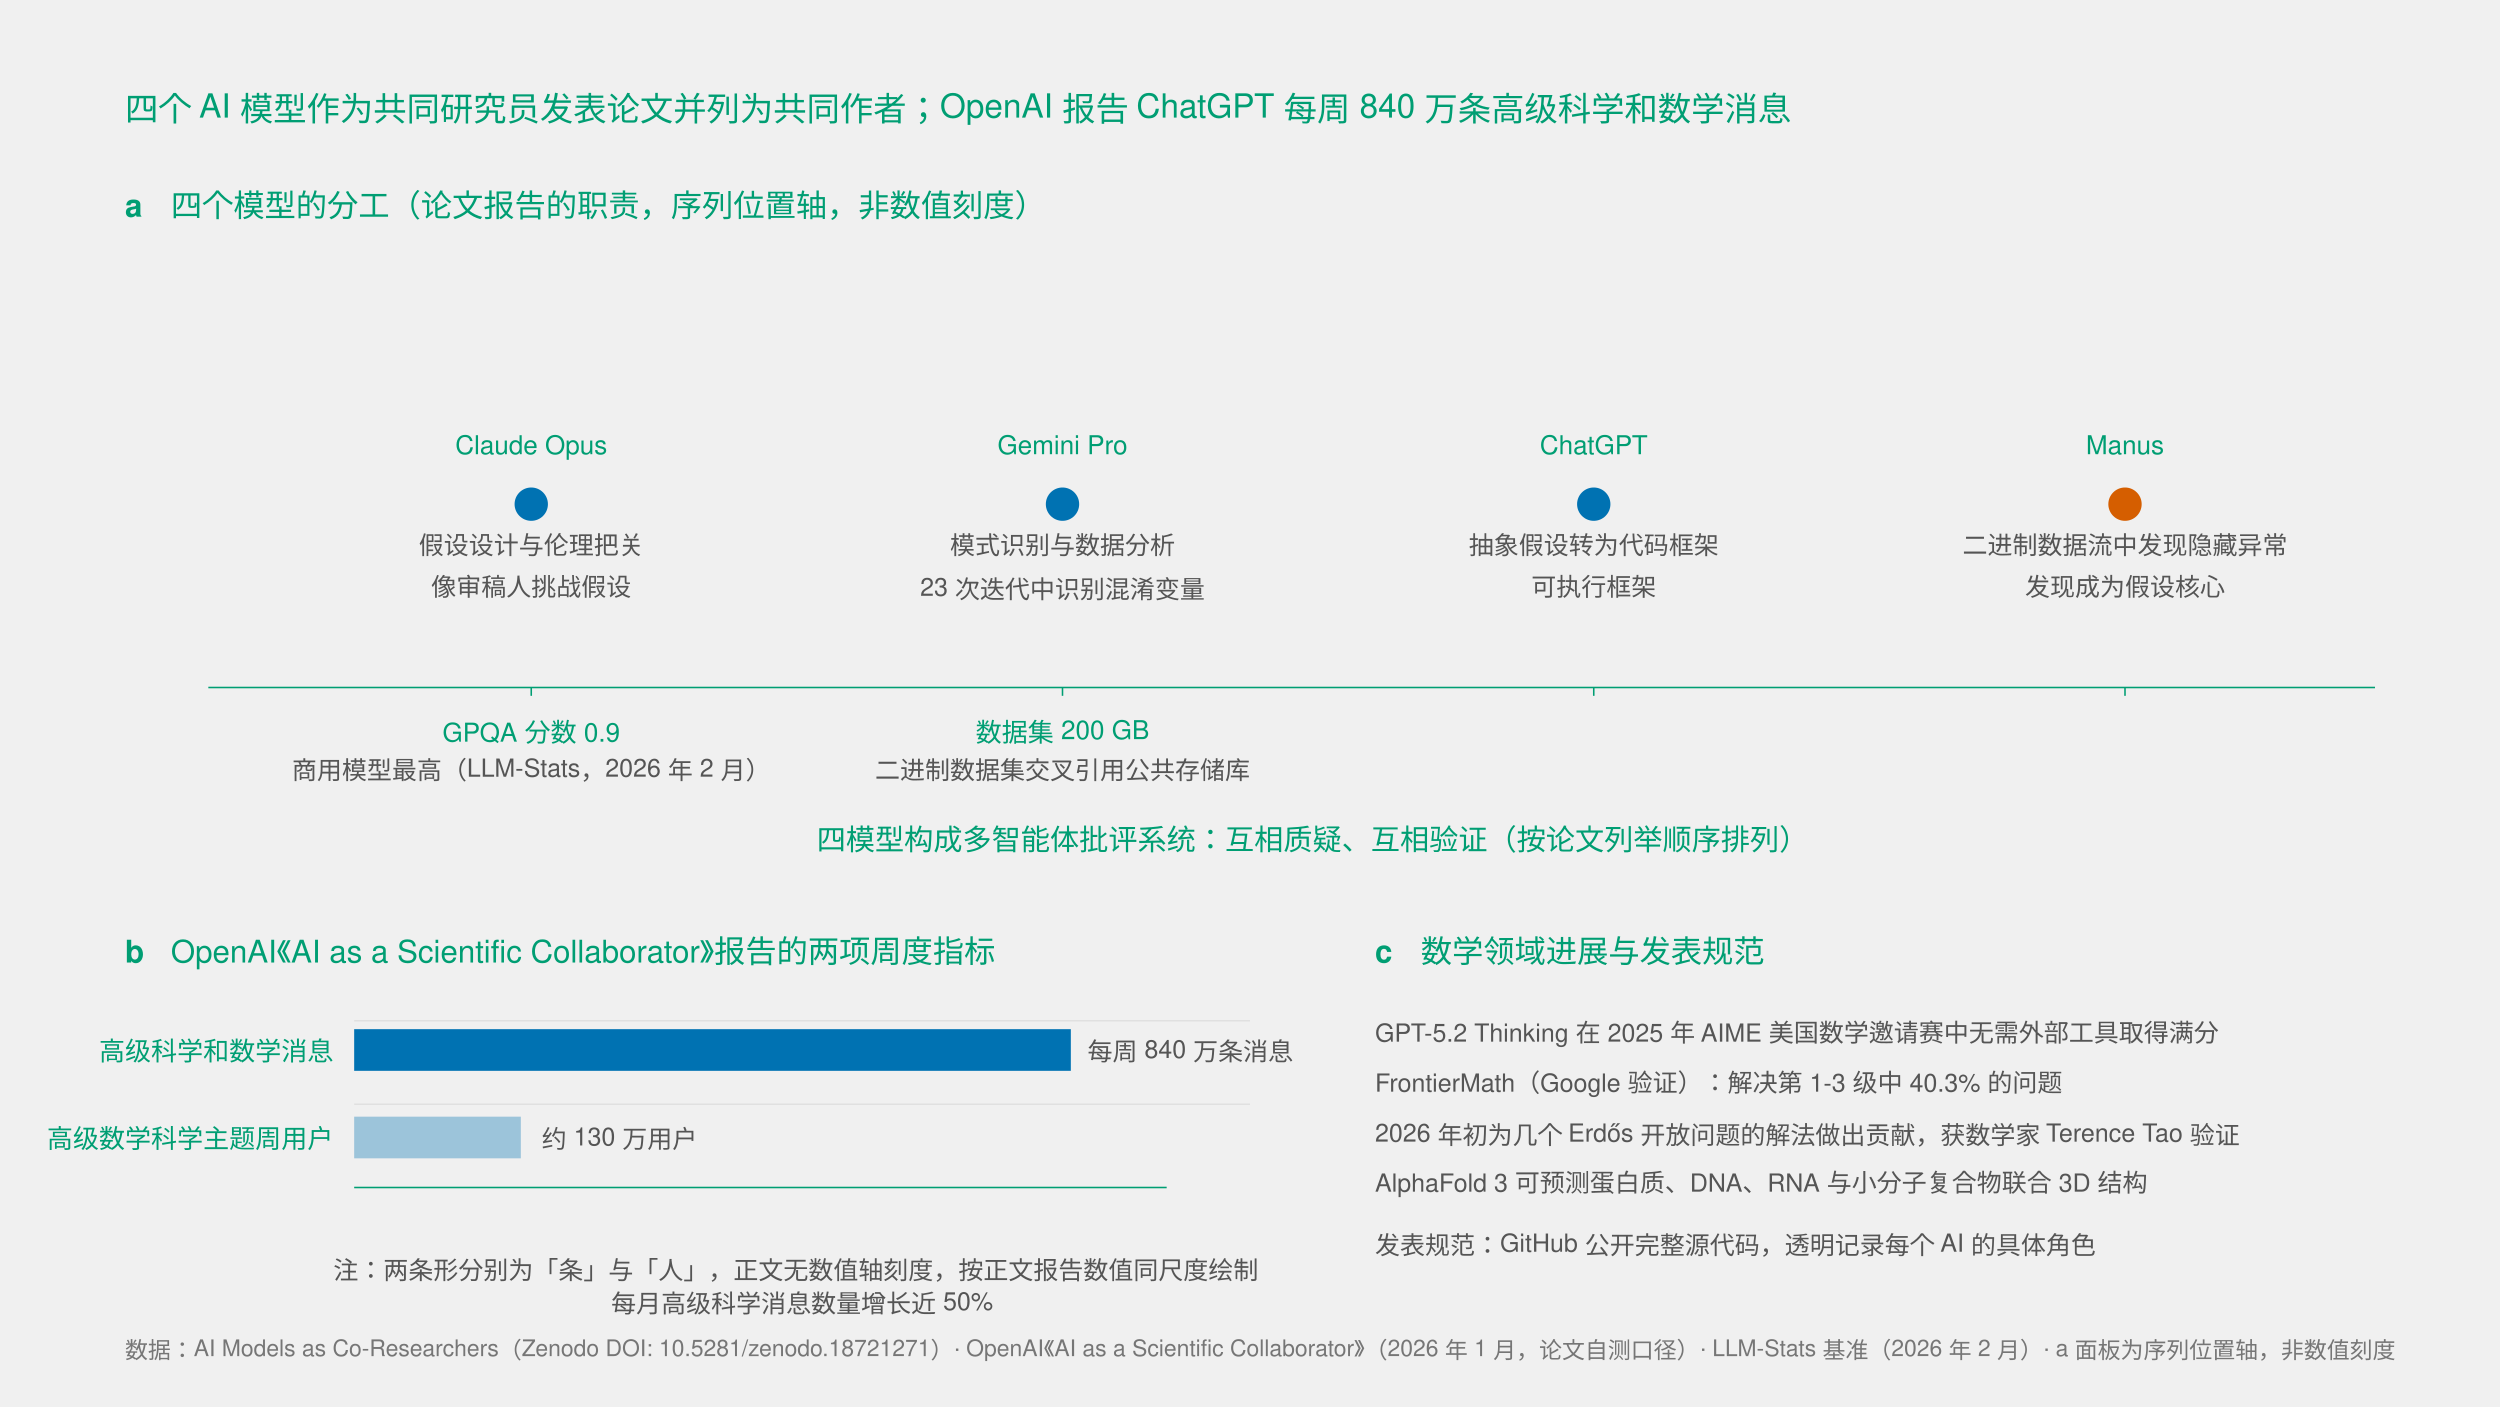
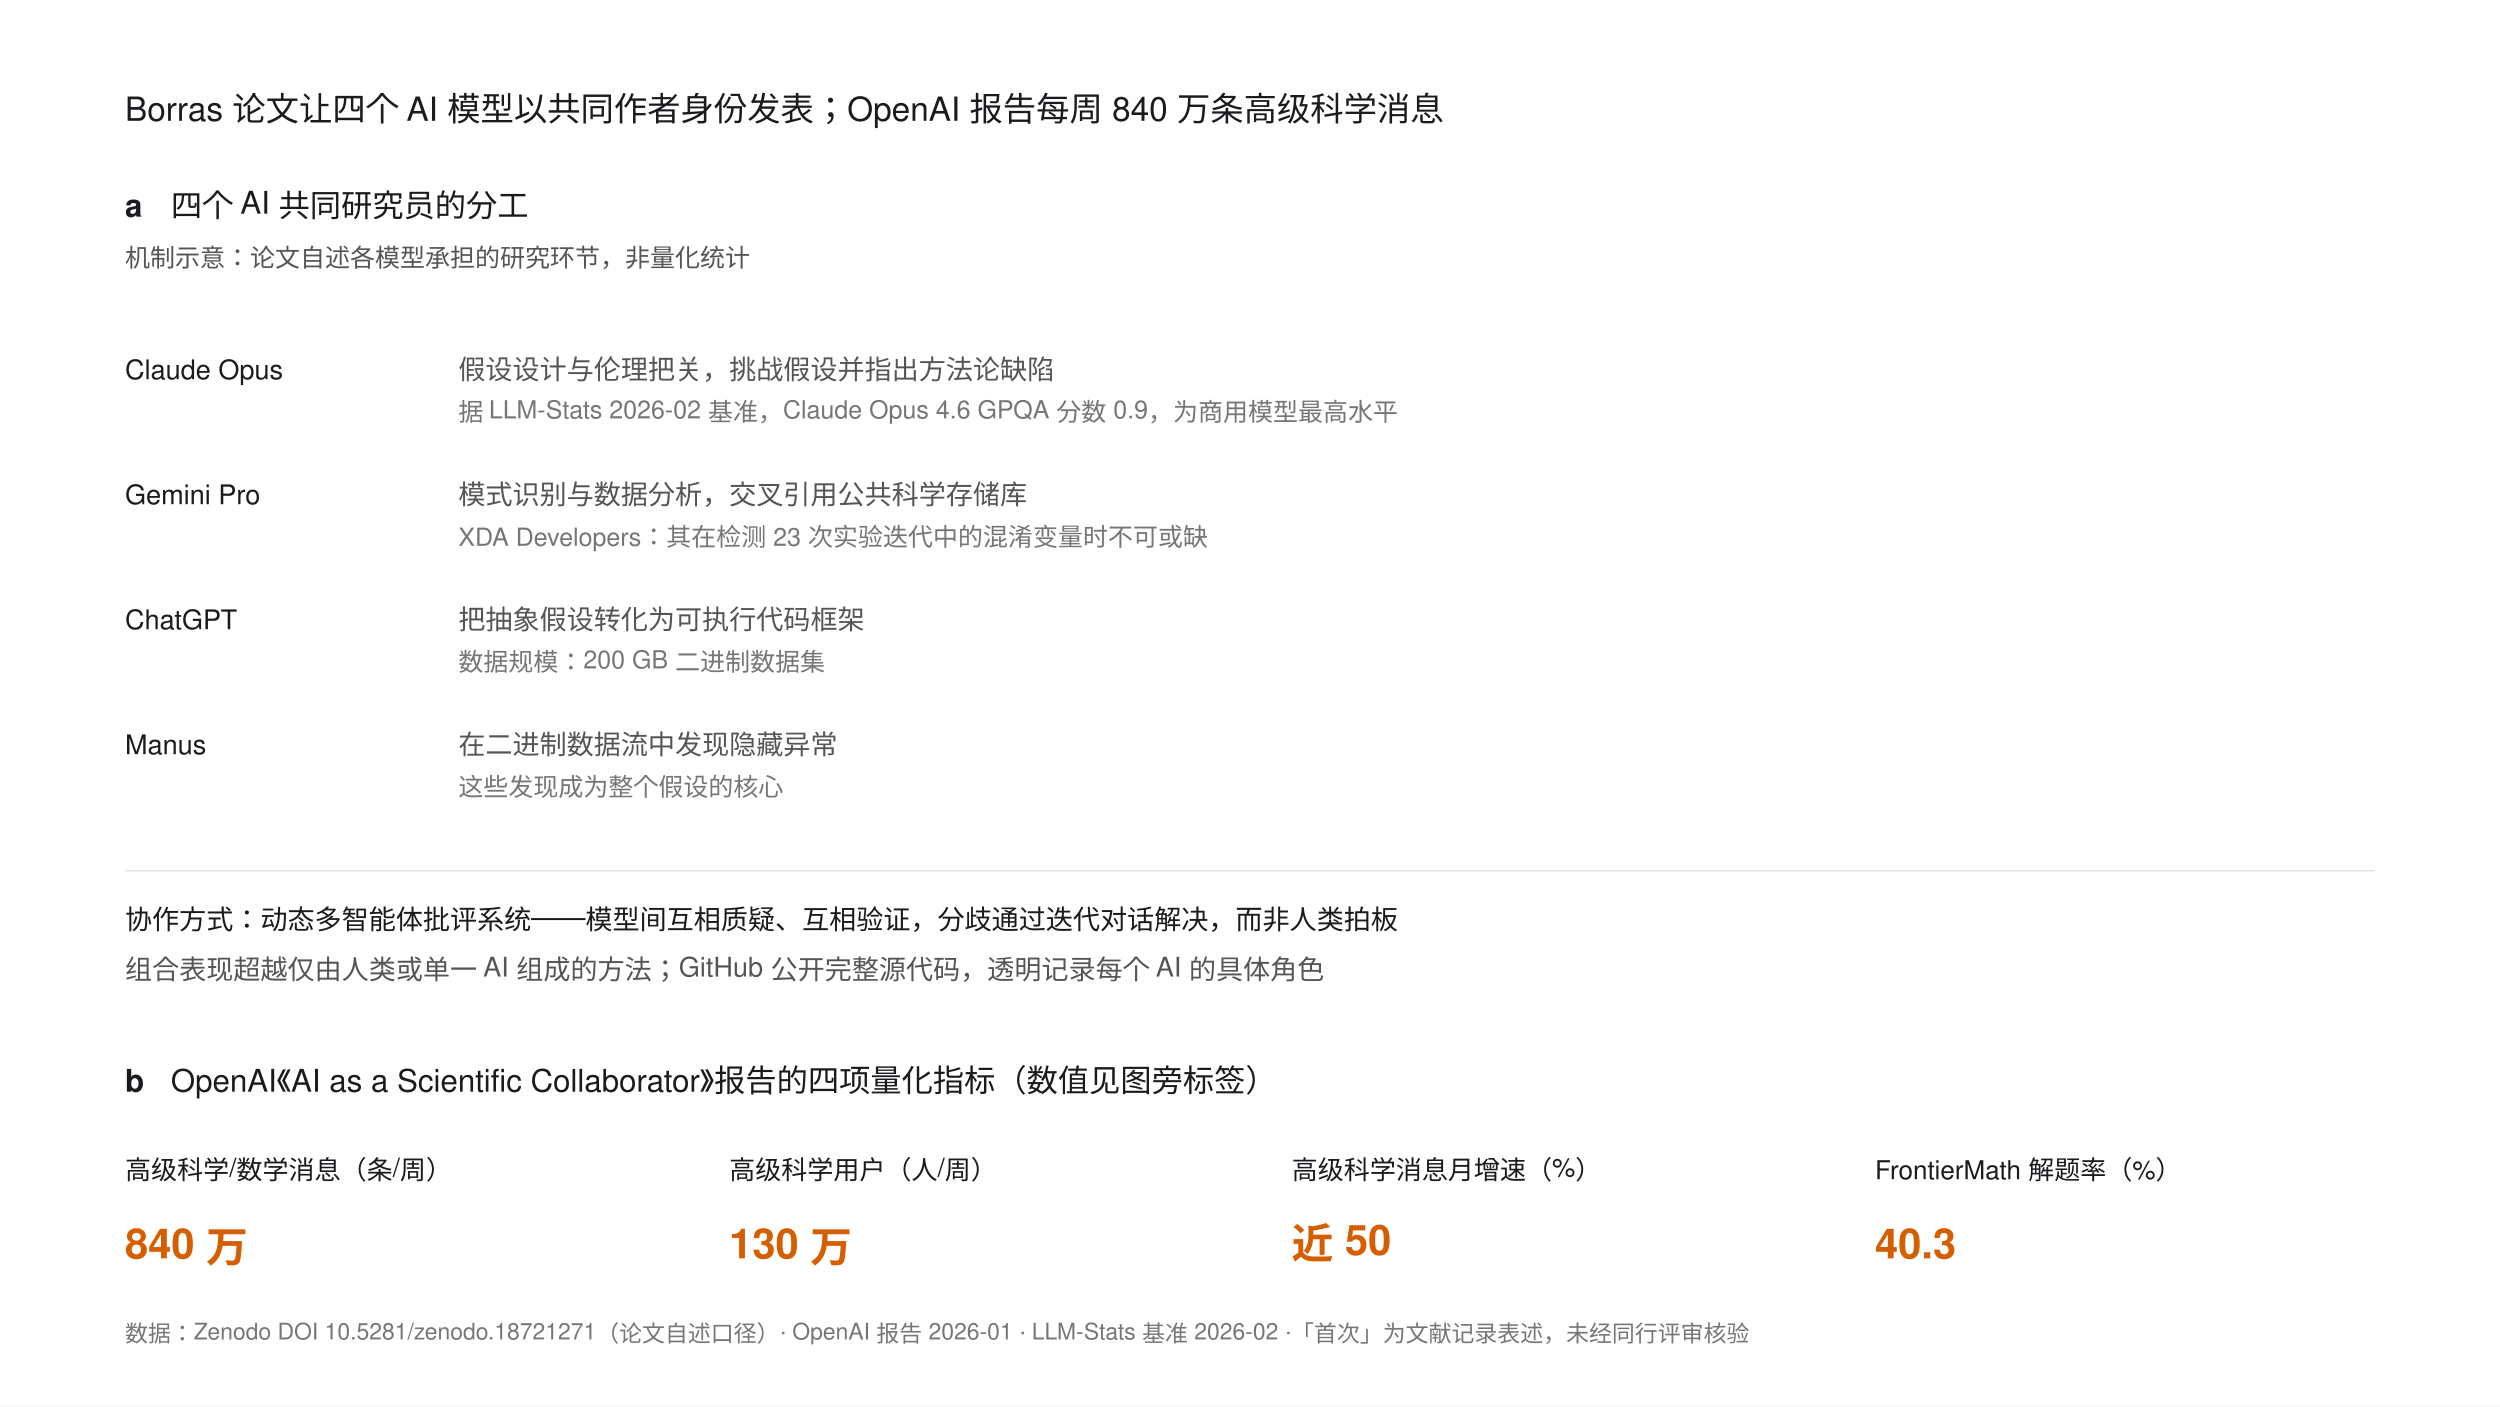
<svg xmlns="http://www.w3.org/2000/svg" width="1200" height="675" viewBox="0 0 1200 675" font-family="'Helvetica Neue',Helvetica,Arial,'PingFang SC',sans-serif">
-   <rect width="1200" height="675" fill="#F0F0F0" />
-   <text x="60" y="58" font-size="16" fill="#009E73">四个 AI 模型作为共同研究员发表论文并列为共同作者；OpenAI 报告 ChatGPT 每周 840 万条高级科学和数学消息</text>
-   <text x="60" y="104" font-size="15" font-weight="bold" fill="#009E73">a</text>
-   <text x="82" y="104" font-size="15" fill="#009E73">四个模型的分工（论文报告的职责，序列位置轴，非数值刻度）</text>
-   <line x1="100" y1="330" x2="1140" y2="330" stroke="#009E73" stroke-width="0.75" />
-   <g stroke="#009E73" stroke-width="0.75">
-     <line x1="255" y1="330" x2="255" y2="334" />
-     <line x1="510" y1="330" x2="510" y2="334" />
-     <line x1="765" y1="330" x2="765" y2="334" />
-     <line x1="1020" y1="330" x2="1020" y2="334" />
+   <rect width="1200" height="675" fill="#FFFFFF" />
+   <text x="60" y="58" font-size="16" fill="#1A1B1E">Borras 论文让四个 AI 模型以共同作者身份发表；OpenAI 报告每周 840 万条高级科学消息</text>
+   <text x="60" y="104" font-size="15" font-weight="bold" fill="#1A1B1E">a</text>
+   <text x="82" y="104" font-size="15" fill="#1A1B1E">四个 AI 共同研究员的分工</text>
+   <text x="60" y="128" font-size="12" fill="#555">机制示意：论文自述各模型承担的研究环节，非量化统计</text>
+   <g font-size="13" fill="#1A1B1E">
+     <text x="60" y="182">Claude Opus</text>
+     <text x="60" y="242">Gemini Pro</text>
+     <text x="60" y="302">ChatGPT</text>
+     <text x="60" y="362">Manus</text>
  </g>
-   <g>
-     <circle cx="255" cy="242" r="8" fill="#0072B2" />
-     <text x="255" y="218" font-size="12.5" fill="#009E73" text-anchor="middle">Claude Opus</text>
-     <text x="255" y="266" font-size="12" fill="#555" text-anchor="middle">假设设计与伦理把关</text>
-     <text x="255" y="286" font-size="12" fill="#555" text-anchor="middle">像审稿人挑战假设</text>
-     <text x="255" y="356" font-size="12.5" fill="#009E73" text-anchor="middle">GPQA 分数 0.9</text>
-     <text x="255" y="374" font-size="12" fill="#555" text-anchor="middle">商用模型最高（LLM-Stats，2026 年 2 月）</text>
-     <circle cx="510" cy="242" r="8" fill="#0072B2" />
-     <text x="510" y="218" font-size="12.5" fill="#009E73" text-anchor="middle">Gemini Pro</text>
-     <text x="510" y="266" font-size="12" fill="#555" text-anchor="middle">模式识别与数据分析</text>
-     <text x="510" y="286" font-size="12" fill="#555" text-anchor="middle">23 次迭代中识别混淆变量</text>
-     <text x="510" y="356" font-size="12.5" fill="#009E73" text-anchor="middle">数据集 200 GB</text>
-     <text x="510" y="374" font-size="12" fill="#555" text-anchor="middle">二进制数据集交叉引用公共存储库</text>
-     <circle cx="765" cy="242" r="8" fill="#0072B2" />
-     <text x="765" y="218" font-size="12.5" fill="#009E73" text-anchor="middle">ChatGPT</text>
-     <text x="765" y="266" font-size="12" fill="#555" text-anchor="middle">抽象假设转为代码框架</text>
-     <text x="765" y="286" font-size="12" fill="#555" text-anchor="middle">可执行框架</text>
-     <circle cx="1020" cy="242" r="8" fill="#D55E00" />
-     <text x="1020" y="218" font-size="12.5" fill="#009E73" text-anchor="middle">Manus</text>
-     <text x="1020" y="266" font-size="12" fill="#555" text-anchor="middle">二进制数据流中发现隐藏异常</text>
-     <text x="1020" y="286" font-size="12" fill="#555" text-anchor="middle">发现成为假设核心</text>
+   <g font-size="13" fill="#555">
+     <text x="220" y="182">假设设计与伦理把关，挑战假设并指出方法论缺陷</text>
+     <text x="220" y="242">模式识别与数据分析，交叉引用公共科学存储库</text>
+     <text x="220" y="302">把抽象假设转化为可执行代码框架</text>
+     <text x="220" y="362">在二进制数据流中发现隐藏异常</text>
  </g>
-   <text x="630" y="408" font-size="14" fill="#009E73" text-anchor="middle">四模型构成多智能体批评系统：互相质疑、互相验证（按论文列举顺序排列）</text>
-   <text x="60" y="462" font-size="15" font-weight="bold" fill="#009E73">b</text>
-   <text x="82" y="462" font-size="15" fill="#009E73">OpenAI《AI as a Scientific Collaborator》报告的两项周度指标</text>
-   <g stroke="#D9D9D9" stroke-width="0.5">
-     <line x1="170" y1="490" x2="600" y2="490" />
-     <line x1="170" y1="530" x2="600" y2="530" />
+   <g font-size="12" fill="#767676">
+     <text x="220" y="202">据 LLM-Stats 2026-02 基准，Claude Opus 4.6 GPQA 分数 0.9，为商用模型最高水平</text>
+     <text x="220" y="262">XDA Developers：其在检测 23 次实验迭代中的混淆变量时不可或缺</text>
+     <text x="220" y="322">数据规模：200 GB 二进制数据集</text>
+     <text x="220" y="382">这些发现成为整个假设的核心</text>
  </g>
-   <rect x="170" y="494" width="344" height="20" fill="#0072B2" />
-   <text x="522" y="509" font-size="12" fill="#555">每周 840 万条消息</text>
-   <text x="160" y="509" font-size="12.5" fill="#009E73" text-anchor="end">高级科学和数学消息</text>
-   <rect x="170" y="536" width="80" height="20" fill="#0072B2" opacity="0.35" />
-   <text x="260" y="551" font-size="12" fill="#555">约 130 万用户</text>
-   <text x="160" y="551" font-size="12.5" fill="#009E73" text-anchor="end">高级数学科学主题周用户</text>
-   <line x1="170" y1="570" x2="560" y2="570" stroke="#009E73" stroke-width="0.75" />
-   <text x="382" y="614" font-size="12" fill="#555" text-anchor="middle">注：两条形分别为「条」与「人」，正文无数值轴刻度，按正文报告数值同尺度绘制</text>
-   <text x="385" y="630" font-size="12" fill="#555" text-anchor="middle">每月高级科学消息数量增长近 50%</text>
-   <text x="660" y="462" font-size="15" font-weight="bold" fill="#009E73">c</text>
-   <text x="682" y="462" font-size="15" fill="#009E73">数学领域进展与发表规范</text>
-   <g font-size="12" fill="#555">
-     <text x="660" y="500">GPT-5.2 Thinking 在 2025 年 AIME 美国数学邀请赛中无需外部工具取得满分</text>
-     <text x="660" y="524">FrontierMath（Google 验证）：解决第 1-3 级中 40.3% 的问题</text>
-     <text x="660" y="548">2026 年初为几个 Erdős 开放问题的解法做出贡献，获数学家 Terence Tao 验证</text>
-     <text x="660" y="572">AlphaFold 3 可预测蛋白质、DNA、RNA 与小分子复合物联合 3D 结构</text>
-     <text x="660" y="602">发表规范：GitHub 公开完整源代码，透明记录每个 AI 的具体角色</text>
+   <line x1="60" y1="418" x2="1140" y2="418" stroke="#D9D9D9" stroke-width="0.5" />
+   <text x="60" y="446" font-size="13" fill="#1A1B1E">协作方式：动态多智能体批评系统——模型间互相质疑、互相验证，分歧通过迭代对话解决，而非人类拍板</text>
+   <text x="60" y="470" font-size="13" fill="#555">组合表现超越仅由人类或单一 AI 组成的方法；GitHub 公开完整源代码，透明记录每个 AI 的具体角色</text>
+   <text x="60" y="524" font-size="15" font-weight="bold" fill="#1A1B1E">b</text>
+   <text x="82" y="524" font-size="15" fill="#1A1B1E">OpenAI《AI as a Scientific Collaborator》报告的四项量化指标（数值见图旁标签）</text>
+   <g font-size="12.5" fill="#1A1B1E">
+     <text x="60" y="566">高级科学/数学消息（条/周）</text>
+     <text x="350" y="566">高级科学用户（人/周）</text>
+     <text x="620" y="566">高级科学消息月增速（%）</text>
+     <text x="900" y="566">FrontierMath 解题率（%）</text>
  </g>
-   <text x="60" y="652" font-size="11" fill="#767676">数据：AI Models as Co-Researchers（Zenodo DOI: 10.5281/zenodo.18721271）· OpenAI《AI as a Scientific Collaborator》（2026 年 1 月，论文自测口径）· LLM-Stats 基准（2026 年 2 月）· a 面板为序列位置轴，非数值刻度</text>
+   <g font-size="20" font-weight="bold" fill="#D55E00">
+     <text x="60" y="604">840 万</text>
+     <text x="350" y="604">130 万</text>
+     <text x="620" y="604">近 50</text>
+     <text x="900" y="604">40.3</text>
+   </g>
+   <text x="60" y="644" font-size="11" fill="#767676">数据：Zenodo DOI 10.5281/zenodo.18721271（论文自述口径）· OpenAI 报告 2026-01 · LLM-Stats 基准 2026-02 ·「首次」为文献记录表述，未经同行评审核验</text>
</svg>
